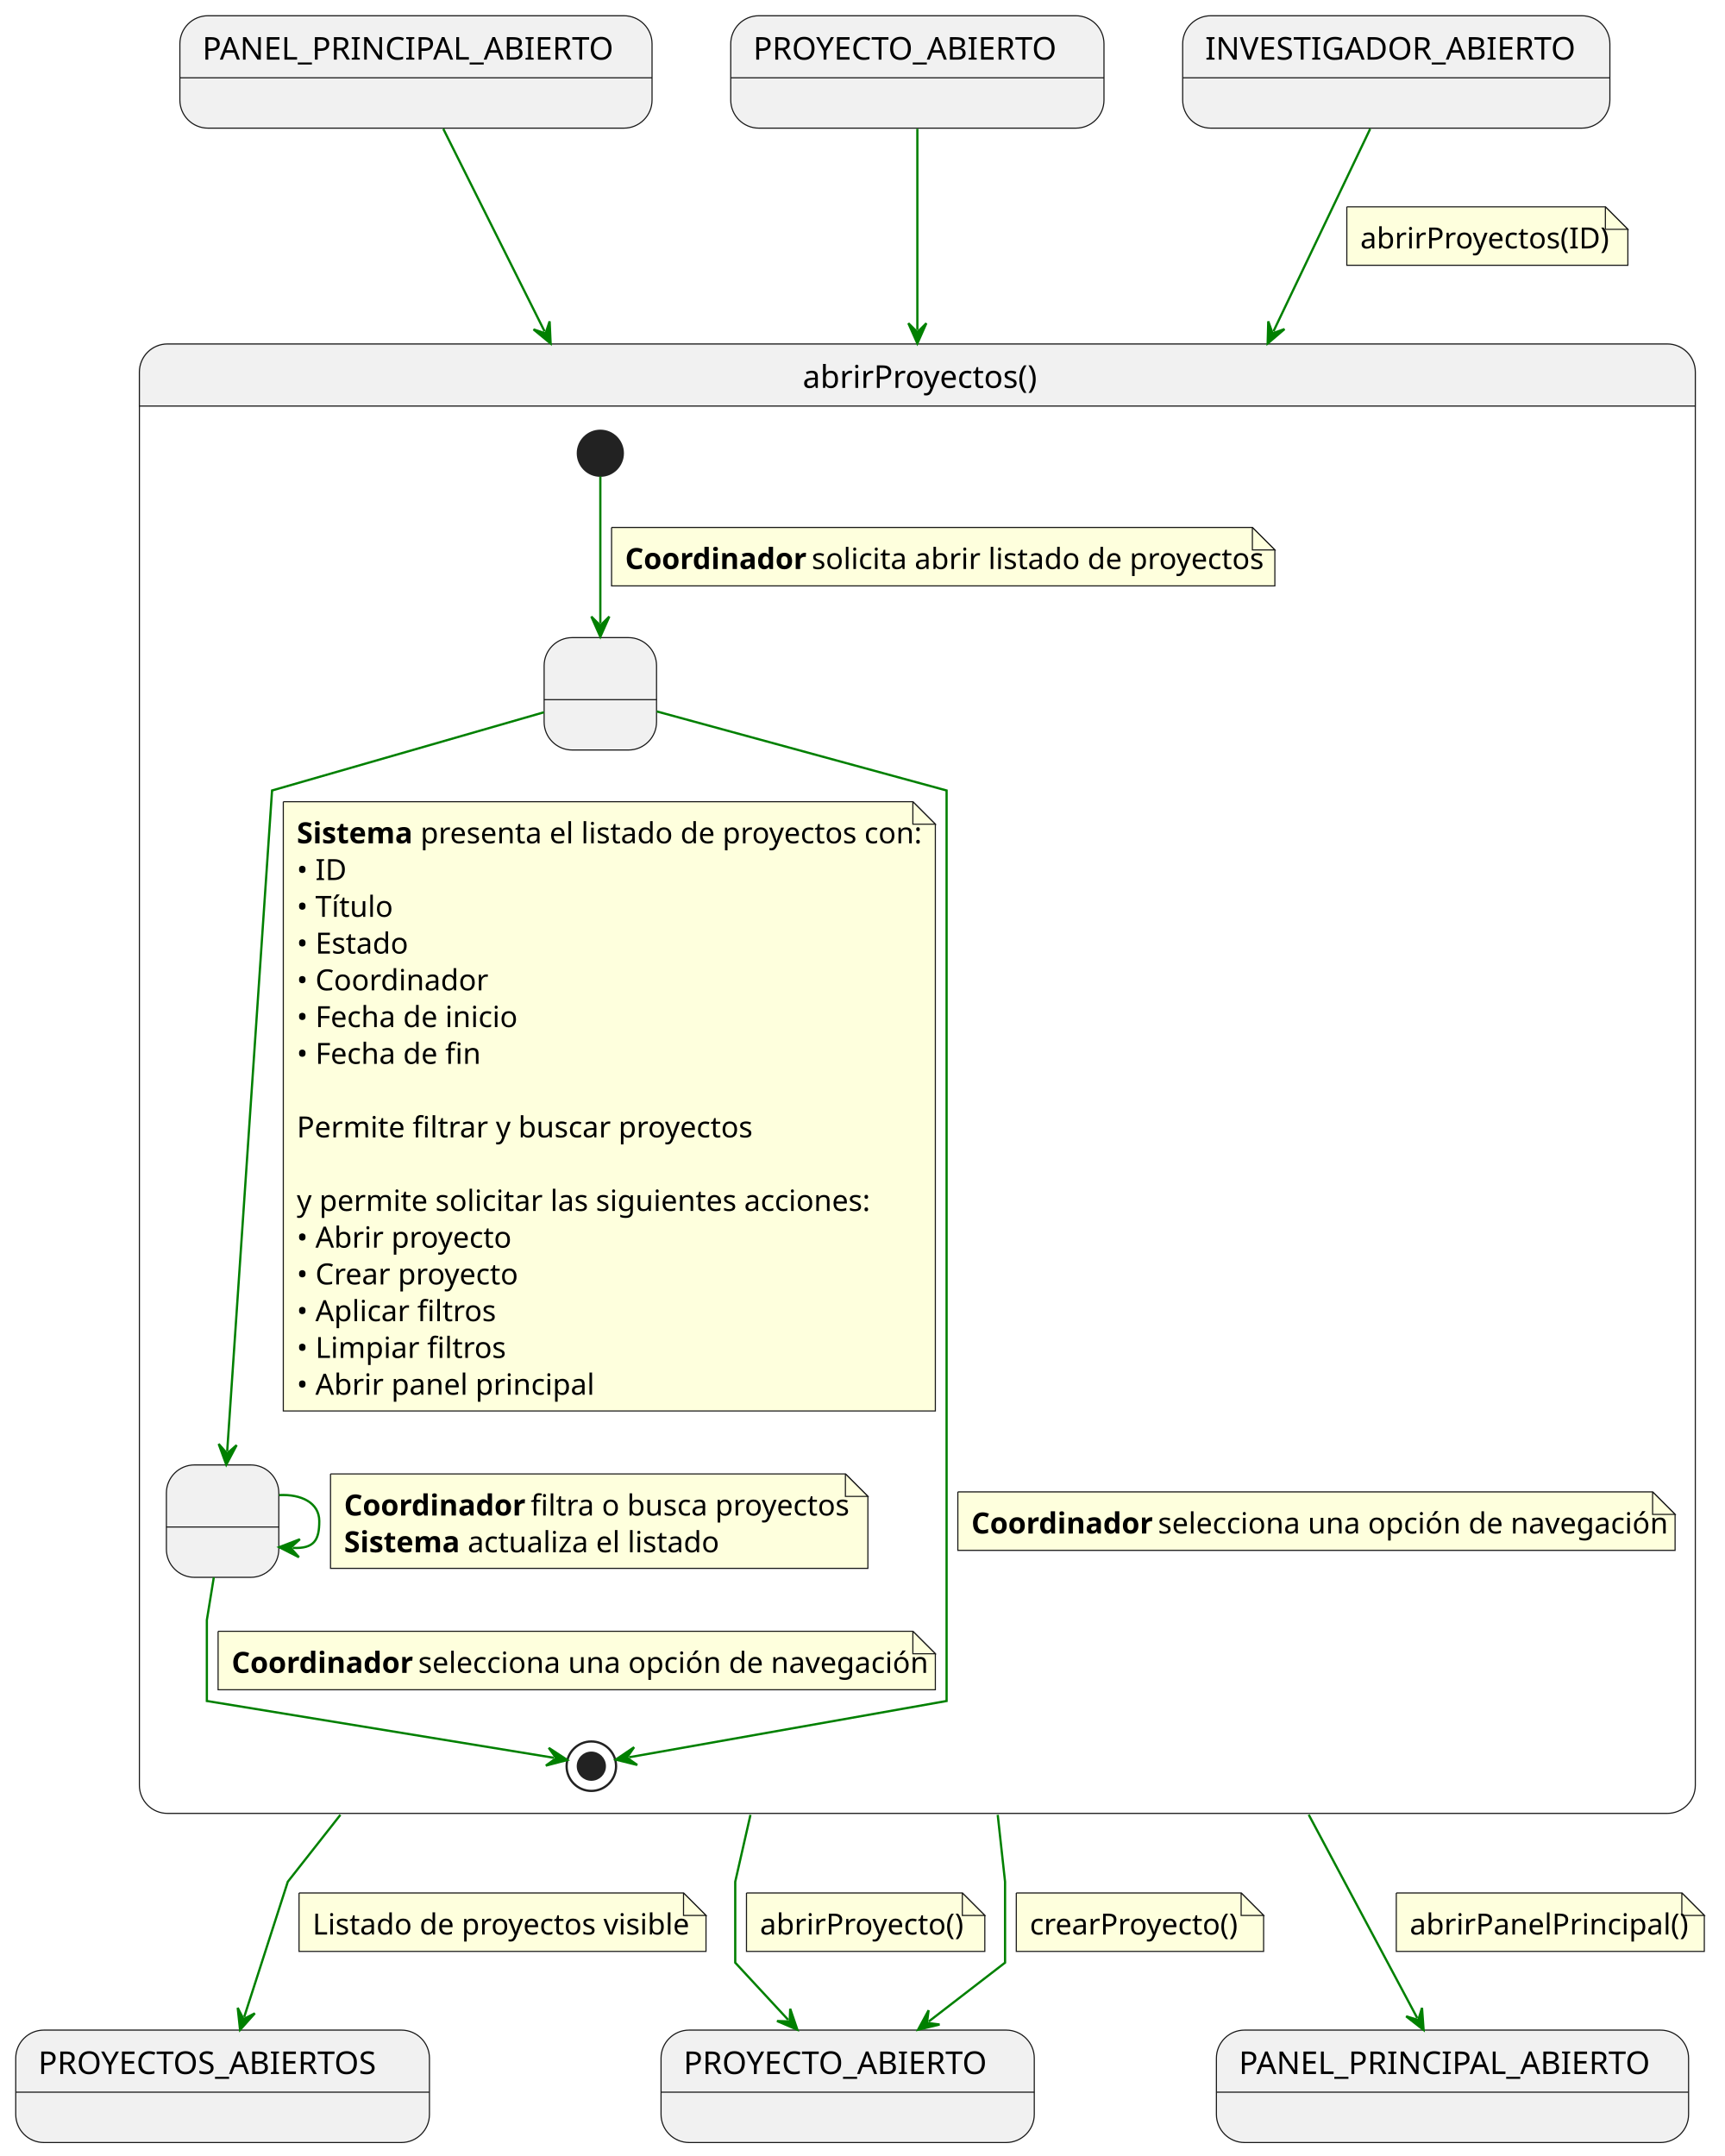
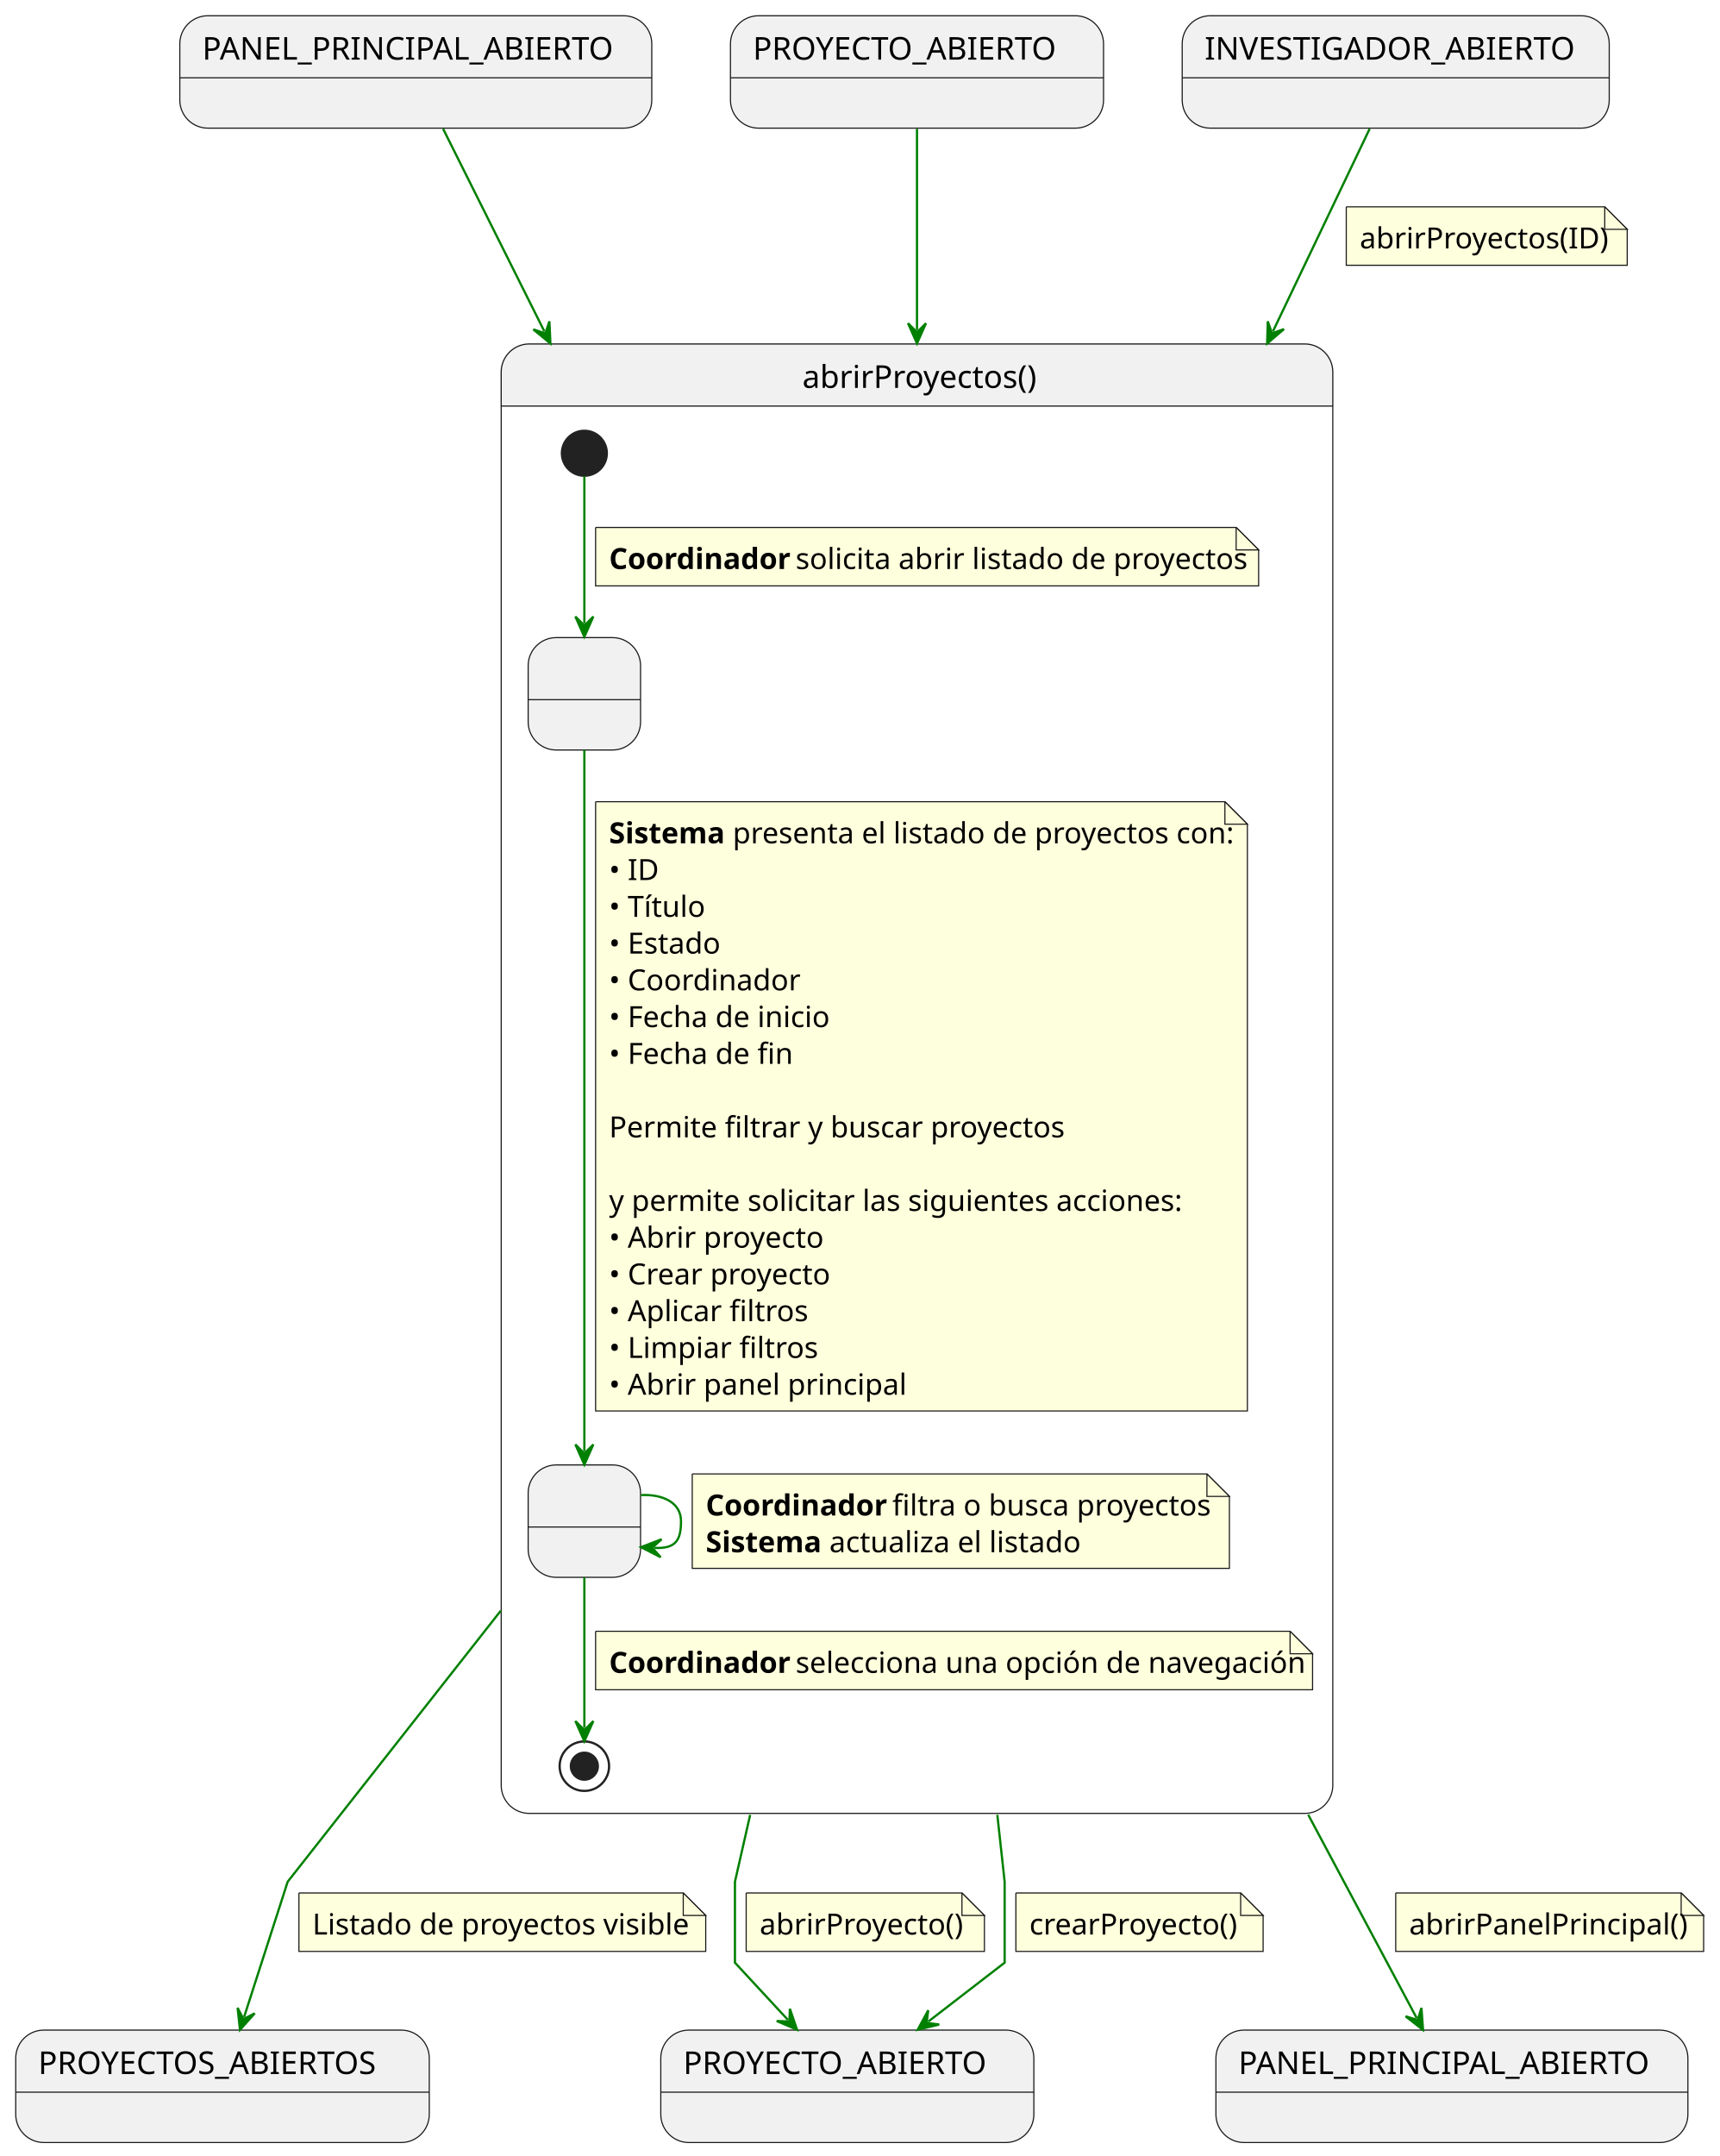
- <svg xmlns="http://www.w3.org/2000/svg" contentStyleType="text/css" height="959px" preserveAspectRatio="none" style="width:767px;height:959px;background:#FFFFFF;" version="1.1" viewBox="0 0 767 959" width="767px" zoomAndPan="magnify">
+ <svg xmlns="http://www.w3.org/2000/svg" contentStyleType="text/css" height="959px" preserveAspectRatio="none" style="width:765px;height:959px;background:#FFFFFF;" version="1.1" viewBox="0 0 765 959" width="765px" zoomAndPan="magnify">
  <defs />
  <g>
    <g id="in1">
      <rect fill="#F1F1F1" height="50" rx="12.5" ry="12.5" style="stroke:#181818;stroke-width:0.5;" width="210" x="80" y="7" />
      <line style="stroke:#181818;stroke-width:0.5;" x1="80" x2="290" y1="34.609" y2="34.609" />
      <text fill="#000000" font-family="sans-serif" font-size="14" lengthAdjust="spacing" textLength="190" x="90" y="26.533">PANEL_PRINCIPAL_ABIERTO</text>
    </g>
-     <path d="M74.5,153 L741.5,153 A12.5,12.5 0 0 1 754,165.5 L754,180.609 L62,180.609 L62,165.5 A12.5,12.5 0 0 1 74.5,153 " fill="#F1F1F1" style="stroke:#F1F1F1;stroke-width:1.0;" />
-     <rect fill="none" height="653.609" rx="12.5" ry="12.5" style="stroke:#181818;stroke-width:0.5;" width="692" x="62" y="153" />
-     <line style="stroke:#181818;stroke-width:0.5;" x1="62" x2="754" y1="180.609" y2="180.609" />
+     <path d="M235.5,153 L580.5,153 A12.5,12.5 0 0 1 593,165.5 L593,180.609 L223,180.609 L223,165.5 A12.5,12.5 0 0 1 235.5,153 " fill="#F1F1F1" style="stroke:#F1F1F1;stroke-width:1.0;" />
+     <rect fill="none" height="653.609" rx="12.5" ry="12.5" style="stroke:#181818;stroke-width:0.5;" width="370" x="223" y="153" />
+     <line style="stroke:#181818;stroke-width:0.5;" x1="223" x2="593" y1="180.609" y2="180.609" />
    <text fill="#000000" font-family="sans-serif" font-size="14" lengthAdjust="spacing" textLength="102" x="357" y="172.533">abrirProyectos()</text>
    <g id="abrirProyectos.MostrandoLista">
-       <rect fill="#F1F1F1" height="50" rx="12.5" ry="12.5" style="stroke:#181818;stroke-width:0.5;" width="50" x="242" y="283.609" />
-       <line style="stroke:#181818;stroke-width:0.5;" x1="242" x2="292" y1="311.219" y2="311.219" />
-       <text fill="#000000" font-family="sans-serif" font-size="14" lengthAdjust="spacing" textLength="4" x="265" y="303.143"> </text>
+       <rect fill="#F1F1F1" height="50" rx="12.5" ry="12.5" style="stroke:#181818;stroke-width:0.5;" width="50" x="235" y="283.609" />
+       <line style="stroke:#181818;stroke-width:0.5;" x1="235" x2="285" y1="311.219" y2="311.219" />
+       <text fill="#000000" font-family="sans-serif" font-size="14" lengthAdjust="spacing" textLength="4" x="258" y="303.143"> </text>
    </g>
    <g id="abrirProyectos.FiltrandoLista">
-       <rect fill="#F1F1F1" height="50" rx="12.5" ry="12.5" style="stroke:#181818;stroke-width:0.5;" width="50" x="74" y="651.609" />
-       <line style="stroke:#181818;stroke-width:0.5;" x1="74" x2="124" y1="679.219" y2="679.219" />
-       <text fill="#000000" font-family="sans-serif" font-size="14" lengthAdjust="spacing" textLength="4" x="97" y="671.143"> </text>
+       <rect fill="#F1F1F1" height="50" rx="12.5" ry="12.5" style="stroke:#181818;stroke-width:0.5;" width="50" x="235" y="651.609" />
+       <line style="stroke:#181818;stroke-width:0.5;" x1="235" x2="285" y1="679.219" y2="679.219" />
+       <text fill="#000000" font-family="sans-serif" font-size="14" lengthAdjust="spacing" textLength="4" x="258" y="671.143"> </text>
    </g>
-     <ellipse cx="267" cy="201.609" fill="#222222" rx="10" ry="10" style="stroke:#222222;stroke-width:1.0;" />
-     <ellipse cx="263" cy="785.609" fill="none" rx="11" ry="11" style="stroke:#222222;stroke-width:1.0;" />
-     <ellipse cx="263" cy="785.609" fill="#222222" rx="6" ry="6" style="stroke:#222222;stroke-width:1.0;" />
+     <ellipse cx="260" cy="201.609" fill="#222222" rx="10" ry="10" style="stroke:#222222;stroke-width:1.0;" />
+     <ellipse cx="260" cy="785.609" fill="none" rx="11" ry="11" style="stroke:#222222;stroke-width:1.0;" />
+     <ellipse cx="260" cy="785.609" fill="#222222" rx="6" ry="6" style="stroke:#222222;stroke-width:1.0;" />
    <g id="link_*start*abrirProyectos_MostrandoLista">
-       <path d="M267,211.929 C267,227.789 267,254.519 267,277.249 " fill="none" id="*start*abrirProyectos-to-MostrandoLista" style="stroke:#008000;stroke-width:1.0;" />
-       <polygon fill="#008000" points="267,283.249,271,274.249,267,278.249,263,274.249,267,283.249" style="stroke:#008000;stroke-width:1.0;" />
-       <path d="M272,234.609 L272,260.609 L567,260.609 L567,244.609 L557,234.609 L272,234.609 " fill="#FEFFDD" style="stroke:#181818;stroke-width:0.5;" />
-       <path d="M557,234.609 L557,244.609 L567,244.609 L557,234.609 " fill="#FEFFDD" style="stroke:#181818;stroke-width:0.5;" />
-       <text fill="#000000" font-family="sans-serif" font-size="13" font-weight="bold" lengthAdjust="spacing" textLength="79" x="278" y="253.105">Coordinador</text>
-       <text fill="#000000" font-family="sans-serif" font-size="13" lengthAdjust="spacing" textLength="191" x="361" y="253.105">solicita abrir listado de proyectos</text>
+       <path d="M260,211.929 C260,227.789 260,254.519 260,277.249 " fill="none" id="*start*abrirProyectos-to-MostrandoLista" style="stroke:#008000;stroke-width:1.0;" />
+       <polygon fill="#008000" points="260,283.249,264,274.249,260,278.249,256,274.249,260,283.249" style="stroke:#008000;stroke-width:1.0;" />
+       <path d="M265,234.609 L265,260.609 L560,260.609 L560,244.609 L550,234.609 L265,234.609 " fill="#FEFFDD" style="stroke:#181818;stroke-width:0.5;" />
+       <path d="M550,234.609 L550,244.609 L560,244.609 L550,234.609 " fill="#FEFFDD" style="stroke:#181818;stroke-width:0.5;" />
+       <text fill="#000000" font-family="sans-serif" font-size="13" font-weight="bold" lengthAdjust="spacing" textLength="79" x="271" y="253.105">Coordinador</text>
+       <text fill="#000000" font-family="sans-serif" font-size="13" lengthAdjust="spacing" textLength="191" x="354" y="253.105">solicita abrir listado de proyectos</text>
    </g>
    <g id="link_MostrandoLista_FiltrandoLista">
-       <path d="M241.9,316.829 C200.16,328.839 121,351.609 121,351.609 C121,351.609 106.136,570.443 101.046,645.533 " fill="none" id="MostrandoLista-to-FiltrandoLista" style="stroke:#008000;stroke-width:1.0;" />
-       <polygon fill="#008000" points="100.64,651.519,105.24,642.811,100.978,646.531,97.258,642.269,100.64,651.519" style="stroke:#008000;stroke-width:1.0;" />
-       <path d="M126,356.609 L126,627.609 L416,627.609 L416,366.609 L406,356.609 L126,356.609 " fill="#FEFFDD" style="stroke:#181818;stroke-width:0.5;" />
-       <path d="M406,356.609 L406,366.609 L416,366.609 L406,356.609 " fill="#FEFFDD" style="stroke:#181818;stroke-width:0.5;" />
-       <text fill="#000000" font-family="sans-serif" font-size="13" font-weight="bold" lengthAdjust="spacing" textLength="51" x="132" y="375.104">Sistema</text>
-       <text fill="#000000" font-family="sans-serif" font-size="13" lengthAdjust="spacing" textLength="214" x="187" y="375.104">presenta el listado de proyectos con:</text>
-       <text fill="#000000" font-family="sans-serif" font-size="13" lengthAdjust="spacing" textLength="21" x="132" y="391.456">• ID</text>
-       <text fill="#000000" font-family="sans-serif" font-size="13" lengthAdjust="spacing" textLength="40" x="132" y="407.808">• Título</text>
-       <text fill="#000000" font-family="sans-serif" font-size="13" lengthAdjust="spacing" textLength="50" x="132" y="424.159">• Estado</text>
-       <text fill="#000000" font-family="sans-serif" font-size="13" lengthAdjust="spacing" textLength="78" x="132" y="440.511">• Coordinador</text>
-       <text fill="#000000" font-family="sans-serif" font-size="13" lengthAdjust="spacing" textLength="97" x="132" y="456.862">• Fecha de inicio</text>
-       <text fill="#000000" font-family="sans-serif" font-size="13" lengthAdjust="spacing" textLength="80" x="132" y="473.214">• Fecha de fin</text>
-       <text fill="#000000" font-family="sans-serif" font-size="13" lengthAdjust="spacing" textLength="4" x="132" y="489.565"> </text>
-       <text fill="#000000" font-family="sans-serif" font-size="13" lengthAdjust="spacing" textLength="192" x="132" y="505.917">Permite filtrar y buscar proyectos</text>
-       <text fill="#000000" font-family="sans-serif" font-size="13" lengthAdjust="spacing" textLength="4" x="132" y="522.269"> </text>
-       <text fill="#000000" font-family="sans-serif" font-size="13" lengthAdjust="spacing" textLength="247" x="132" y="538.62">y permite solicitar las siguientes acciones:</text>
-       <text fill="#000000" font-family="sans-serif" font-size="13" lengthAdjust="spacing" textLength="90" x="132" y="554.972">• Abrir proyecto</text>
-       <text fill="#000000" font-family="sans-serif" font-size="13" lengthAdjust="spacing" textLength="94" x="132" y="571.323">• Crear proyecto</text>
-       <text fill="#000000" font-family="sans-serif" font-size="13" lengthAdjust="spacing" textLength="84" x="132" y="587.675">• Aplicar filtros</text>
-       <text fill="#000000" font-family="sans-serif" font-size="13" lengthAdjust="spacing" textLength="86" x="132" y="604.026">• Limpiar filtros</text>
-       <text fill="#000000" font-family="sans-serif" font-size="13" lengthAdjust="spacing" textLength="123" x="132" y="620.378">• Abrir panel principal</text>
+       <path d="M260,333.619 C260,399.939 260,579.079 260,645.509 " fill="none" id="MostrandoLista-to-FiltrandoLista" style="stroke:#008000;stroke-width:1.0;" />
+       <polygon fill="#008000" points="260,651.509,264,642.509,260,646.509,256,642.509,260,651.509" style="stroke:#008000;stroke-width:1.0;" />
+       <path d="M265,356.609 L265,627.609 L555,627.609 L555,366.609 L545,356.609 L265,356.609 " fill="#FEFFDD" style="stroke:#181818;stroke-width:0.5;" />
+       <path d="M545,356.609 L545,366.609 L555,366.609 L545,356.609 " fill="#FEFFDD" style="stroke:#181818;stroke-width:0.5;" />
+       <text fill="#000000" font-family="sans-serif" font-size="13" font-weight="bold" lengthAdjust="spacing" textLength="51" x="271" y="375.104">Sistema</text>
+       <text fill="#000000" font-family="sans-serif" font-size="13" lengthAdjust="spacing" textLength="214" x="326" y="375.104">presenta el listado de proyectos con:</text>
+       <text fill="#000000" font-family="sans-serif" font-size="13" lengthAdjust="spacing" textLength="21" x="271" y="391.456">• ID</text>
+       <text fill="#000000" font-family="sans-serif" font-size="13" lengthAdjust="spacing" textLength="40" x="271" y="407.808">• Título</text>
+       <text fill="#000000" font-family="sans-serif" font-size="13" lengthAdjust="spacing" textLength="50" x="271" y="424.159">• Estado</text>
+       <text fill="#000000" font-family="sans-serif" font-size="13" lengthAdjust="spacing" textLength="78" x="271" y="440.511">• Coordinador</text>
+       <text fill="#000000" font-family="sans-serif" font-size="13" lengthAdjust="spacing" textLength="97" x="271" y="456.862">• Fecha de inicio</text>
+       <text fill="#000000" font-family="sans-serif" font-size="13" lengthAdjust="spacing" textLength="80" x="271" y="473.214">• Fecha de fin</text>
+       <text fill="#000000" font-family="sans-serif" font-size="13" lengthAdjust="spacing" textLength="4" x="271" y="489.565"> </text>
+       <text fill="#000000" font-family="sans-serif" font-size="13" lengthAdjust="spacing" textLength="192" x="271" y="505.917">Permite filtrar y buscar proyectos</text>
+       <text fill="#000000" font-family="sans-serif" font-size="13" lengthAdjust="spacing" textLength="4" x="271" y="522.269"> </text>
+       <text fill="#000000" font-family="sans-serif" font-size="13" lengthAdjust="spacing" textLength="247" x="271" y="538.62">y permite solicitar las siguientes acciones:</text>
+       <text fill="#000000" font-family="sans-serif" font-size="13" lengthAdjust="spacing" textLength="90" x="271" y="554.972">• Abrir proyecto</text>
+       <text fill="#000000" font-family="sans-serif" font-size="13" lengthAdjust="spacing" textLength="94" x="271" y="571.323">• Crear proyecto</text>
+       <text fill="#000000" font-family="sans-serif" font-size="13" lengthAdjust="spacing" textLength="84" x="271" y="587.675">• Aplicar filtros</text>
+       <text fill="#000000" font-family="sans-serif" font-size="13" lengthAdjust="spacing" textLength="86" x="271" y="604.026">• Limpiar filtros</text>
+       <text fill="#000000" font-family="sans-serif" font-size="13" lengthAdjust="spacing" textLength="123" x="271" y="620.378">• Abrir panel principal</text>
    </g>
    <g id="link_FiltrandoLista_FiltrandoLista">
-       <path d="M124.18,665.029 C133.91,664.519 142,668.379 142,676.609 C142,684.839 139.902,689.013 130.172,688.503 " fill="none" id="FiltrandoLista-to-FiltrandoLista" style="stroke:#008000;stroke-width:1.0;" />
-       <polygon fill="#008000" points="124.18,688.189,132.958,692.655,129.173,688.451,133.377,684.666,124.18,688.189" style="stroke:#008000;stroke-width:1.0;" />
-       <path d="M147,655.609 L147,697.609 L386,697.609 L386,665.609 L376,655.609 L147,655.609 " fill="#FEFFDD" style="stroke:#181818;stroke-width:0.5;" />
-       <path d="M376,655.609 L376,665.609 L386,665.609 L376,655.609 " fill="#FEFFDD" style="stroke:#181818;stroke-width:0.5;" />
-       <text fill="#000000" font-family="sans-serif" font-size="13" font-weight="bold" lengthAdjust="spacing" textLength="79" x="153" y="674.105">Coordinador</text>
-       <text fill="#000000" font-family="sans-serif" font-size="13" lengthAdjust="spacing" textLength="135" x="236" y="674.105">filtra o busca proyectos</text>
-       <text fill="#000000" font-family="sans-serif" font-size="13" font-weight="bold" lengthAdjust="spacing" textLength="51" x="153" y="690.456">Sistema</text>
-       <text fill="#000000" font-family="sans-serif" font-size="13" lengthAdjust="spacing" textLength="108" x="208" y="690.456">actualiza el listado</text>
+       <path d="M285.18,665.029 C294.91,664.519 303,668.379 303,676.609 C303,684.839 300.902,689.013 291.172,688.503 " fill="none" id="FiltrandoLista-to-FiltrandoLista" style="stroke:#008000;stroke-width:1.0;" />
+       <polygon fill="#008000" points="285.18,688.189,293.958,692.655,290.173,688.451,294.377,684.666,285.18,688.189" style="stroke:#008000;stroke-width:1.0;" />
+       <path d="M308,655.609 L308,697.609 L547,697.609 L547,665.609 L537,655.609 L308,655.609 " fill="#FEFFDD" style="stroke:#181818;stroke-width:0.5;" />
+       <path d="M537,655.609 L537,665.609 L547,665.609 L537,655.609 " fill="#FEFFDD" style="stroke:#181818;stroke-width:0.5;" />
+       <text fill="#000000" font-family="sans-serif" font-size="13" font-weight="bold" lengthAdjust="spacing" textLength="79" x="314" y="674.105">Coordinador</text>
+       <text fill="#000000" font-family="sans-serif" font-size="13" lengthAdjust="spacing" textLength="135" x="397" y="674.105">filtra o busca proyectos</text>
+       <text fill="#000000" font-family="sans-serif" font-size="13" font-weight="bold" lengthAdjust="spacing" textLength="51" x="314" y="690.456">Sistema</text>
+       <text fill="#000000" font-family="sans-serif" font-size="13" lengthAdjust="spacing" textLength="108" x="369" y="690.456">actualiza el listado</text>
    </g>
    <g id="link_FiltrandoLista_*end*abrirProyectos">
-       <path d="M95.09,701.619 C93.49,711.469 92,720.609 92,720.609 C92,720.609 92,756.609 92,756.609 C92,756.609 208.949,775.76 246.379,781.89 " fill="none" id="FiltrandoLista-to-*end*abrirProyectos" style="stroke:#008000;stroke-width:1.0;" />
-       <polygon fill="#008000" points="252.3,782.859,244.065,777.457,247.366,782.051,242.772,785.352,252.3,782.859" style="stroke:#008000;stroke-width:1.0;" />
-       <path d="M97,725.609 L97,751.609 L416,751.609 L416,735.609 L406,725.609 L97,725.609 " fill="#FEFFDD" style="stroke:#181818;stroke-width:0.5;" />
-       <path d="M406,725.609 L406,735.609 L416,735.609 L406,725.609 " fill="#FEFFDD" style="stroke:#181818;stroke-width:0.5;" />
-       <text fill="#000000" font-family="sans-serif" font-size="13" font-weight="bold" lengthAdjust="spacing" textLength="79" x="103" y="744.105">Coordinador</text>
-       <text fill="#000000" font-family="sans-serif" font-size="13" lengthAdjust="spacing" textLength="215" x="186" y="744.105">selecciona una opción de navegación</text>
-     </g>
-     <g id="link_MostrandoLista_*end*abrirProyectos">
-       <path d="M292.09,316.449 C335.72,328.349 421,351.609 421,351.609 C421,351.609 421,756.609 421,756.609 C421,756.609 315.468,775.312 279.768,781.642 " fill="none" id="MostrandoLista-to-*end*abrirProyectos" style="stroke:#008000;stroke-width:1.0;" />
-       <polygon fill="#008000" points="273.86,782.689,283.42,785.057,278.783,781.816,282.023,777.179,273.86,782.689" style="stroke:#008000;stroke-width:1.0;" />
-       <path d="M426,663.609 L426,689.609 L745,689.609 L745,673.609 L735,663.609 L426,663.609 " fill="#FEFFDD" style="stroke:#181818;stroke-width:0.5;" />
-       <path d="M735,663.609 L735,673.609 L745,673.609 L735,663.609 " fill="#FEFFDD" style="stroke:#181818;stroke-width:0.5;" />
-       <text fill="#000000" font-family="sans-serif" font-size="13" font-weight="bold" lengthAdjust="spacing" textLength="79" x="432" y="682.105">Coordinador</text>
-       <text fill="#000000" font-family="sans-serif" font-size="13" lengthAdjust="spacing" textLength="215" x="515" y="682.105">selecciona una opción de navegación</text>
+       <path d="M260,701.619 C260,724.539 260,751.969 260,768.529 " fill="none" id="FiltrandoLista-to-*end*abrirProyectos" style="stroke:#008000;stroke-width:1.0;" />
+       <polygon fill="#008000" points="260,774.529,264,765.529,260,769.529,256,765.529,260,774.529" style="stroke:#008000;stroke-width:1.0;" />
+       <path d="M265,725.609 L265,751.609 L584,751.609 L584,735.609 L574,725.609 L265,725.609 " fill="#FEFFDD" style="stroke:#181818;stroke-width:0.5;" />
+       <path d="M574,725.609 L574,735.609 L584,735.609 L574,725.609 " fill="#FEFFDD" style="stroke:#181818;stroke-width:0.5;" />
+       <text fill="#000000" font-family="sans-serif" font-size="13" font-weight="bold" lengthAdjust="spacing" textLength="79" x="271" y="744.105">Coordinador</text>
+       <text fill="#000000" font-family="sans-serif" font-size="13" lengthAdjust="spacing" textLength="215" x="354" y="744.105">selecciona una opción de navegación</text>
    </g>
    <g id="in2">
      <rect fill="#F1F1F1" height="50" rx="12.5" ry="12.5" style="stroke:#181818;stroke-width:0.5;" width="166" x="325" y="7" />
      <line style="stroke:#181818;stroke-width:0.5;" x1="325" x2="491" y1="34.609" y2="34.609" />
      <text fill="#000000" font-family="sans-serif" font-size="14" lengthAdjust="spacing" textLength="146" x="335" y="26.533">PROYECTO_ABIERTO</text>
    </g>
    <g id="in3">
      <rect fill="#F1F1F1" height="50" rx="12.5" ry="12.5" style="stroke:#181818;stroke-width:0.5;" width="190" x="526" y="7" />
      <line style="stroke:#181818;stroke-width:0.5;" x1="526" x2="716" y1="34.609" y2="34.609" />
      <text fill="#000000" font-family="sans-serif" font-size="14" lengthAdjust="spacing" textLength="170" x="536" y="26.533">INVESTIGADOR_ABIERTO</text>
    </g>
    <g id="PROYECTOS_ABIERTOS">
      <rect fill="#F1F1F1" height="50" rx="12.5" ry="12.5" style="stroke:#181818;stroke-width:0.5;" width="184" x="7" y="903" />
      <line style="stroke:#181818;stroke-width:0.5;" x1="7" x2="191" y1="930.609" y2="930.609" />
      <text fill="#000000" font-family="sans-serif" font-size="14" lengthAdjust="spacing" textLength="164" x="17" y="922.533">PROYECTOS_ABIERTOS</text>
    </g>
    <g id="PROYECTO_ABIERTO">
      <rect fill="#F1F1F1" height="50" rx="12.5" ry="12.5" style="stroke:#181818;stroke-width:0.5;" width="166" x="294" y="903" />
      <line style="stroke:#181818;stroke-width:0.5;" x1="294" x2="460" y1="930.609" y2="930.609" />
      <text fill="#000000" font-family="sans-serif" font-size="14" lengthAdjust="spacing" textLength="146" x="304" y="922.533">PROYECTO_ABIERTO</text>
    </g>
    <g id="PANEL_PRINCIPAL_ABIERTO">
      <rect fill="#F1F1F1" height="50" rx="12.5" ry="12.5" style="stroke:#181818;stroke-width:0.5;" width="210" x="541" y="903" />
      <line style="stroke:#181818;stroke-width:0.5;" x1="541" x2="751" y1="930.609" y2="930.609" />
      <text fill="#000000" font-family="sans-serif" font-size="14" lengthAdjust="spacing" textLength="190" x="551" y="922.533">PANEL_PRINCIPAL_ABIERTO</text>
    </g>
    <g id="link_in1_abrirProyectos">
      <path d="M197.15,57.3 C207.92,78.84 222.317,107.633 242.207,147.413 " fill="none" id="in1-to-abrirProyectos" style="stroke:#008000;stroke-width:1.0;" />
      <polygon fill="#008000" points="244.89,152.78,244.443,142.941,242.654,148.308,237.287,146.519,244.89,152.78" style="stroke:#008000;stroke-width:1.0;" />
    </g>
    <g id="link_in2_abrirProyectos">
      <path d="M408,57.3 C408,78.84 408,107 408,146.78 " fill="none" id="in2-to-abrirProyectos" style="stroke:#008000;stroke-width:1.0;" />
      <polygon fill="#008000" points="408,152.78,412,143.78,408,147.78,404,143.78,408,152.78" style="stroke:#008000;stroke-width:1.0;" />
    </g>
    <g id="link_in3_abrirProyectos">
      <path d="M609.4,57.3 C599.11,78.84 585.386,107.586 566.386,147.366 " fill="none" id="in3-to-abrirProyectos" style="stroke:#008000;stroke-width:1.0;" />
      <polygon fill="#008000" points="563.8,152.78,571.288,146.383,565.955,148.268,564.069,142.935,563.8,152.78" style="stroke:#008000;stroke-width:1.0;" />
      <path d="M599,92 L599,118 L724,118 L724,102 L714,92 L599,92 " fill="#FEFFDD" style="stroke:#181818;stroke-width:0.5;" />
      <path d="M714,92 L714,102 L724,102 L714,92 " fill="#FEFFDD" style="stroke:#181818;stroke-width:0.5;" />
      <text fill="#000000" font-family="sans-serif" font-size="13" lengthAdjust="spacing" textLength="104" x="605" y="110.495">abrirProyectos(ID)</text>
    </g>
    <g id="link_abrirProyectos_PROYECTOS_ABIERTOS">
-       <path d="M151.39,807.26 C136.85,825.75 128,837 128,837 C128,837 117.2,870.509 108.61,897.169 " fill="none" id="abrirProyectos-to-PROYECTOS_ABIERTOS" style="stroke:#008000;stroke-width:1.0;" />
+       <path d="M222.8,716.47 C170.72,782.68 128,837 128,837 C128,837 117.2,870.509 108.61,897.169 " fill="none" id="abrirProyectos-to-PROYECTOS_ABIERTOS" style="stroke:#008000;stroke-width:1.0;" />
      <polygon fill="#008000" points="106.77,902.88,113.337,895.54,108.303,898.121,105.723,893.087,106.77,902.88" style="stroke:#008000;stroke-width:1.0;" />
      <path d="M133,842 L133,868 L314,868 L314,852 L304,842 L133,842 " fill="#FEFFDD" style="stroke:#181818;stroke-width:0.5;" />
      <path d="M304,842 L304,852 L314,852 L304,842 " fill="#FEFFDD" style="stroke:#181818;stroke-width:0.5;" />
      <text fill="#000000" font-family="sans-serif" font-size="13" lengthAdjust="spacing" textLength="160" x="139" y="860.495">Listado de proyectos visible</text>
    </g>
    <g id="link_abrirProyectos_PROYECTO_ABIERTO">
      <path d="M333.77,807.26 C329.56,825.75 327,837 327,837 C327,837 327,873 327,873 C327,873 337.243,884.068 350.553,898.438 " fill="none" id="abrirProyectos-to-PROYECTO_ABIERTO" style="stroke:#008000;stroke-width:1.0;" />
      <polygon fill="#008000" points="354.63,902.84,351.449,893.519,351.232,899.172,345.58,898.955,354.63,902.84" style="stroke:#008000;stroke-width:1.0;" />
      <path d="M332,842 L332,868 L438,868 L438,852 L428,842 L332,842 " fill="#FEFFDD" style="stroke:#181818;stroke-width:0.5;" />
      <path d="M428,842 L428,852 L438,852 L428,842 " fill="#FEFFDD" style="stroke:#181818;stroke-width:0.5;" />
      <text fill="#000000" font-family="sans-serif" font-size="13" lengthAdjust="spacing" textLength="85" x="338" y="860.495">abrirProyecto()</text>
    </g>
    <g id="link_abrirProyectos_PROYECTO_ABIERTO">
      <path d="M443.74,807.26 C445.77,825.75 447,837 447,837 C447,837 447,873 447,873 C447,873 431.702,884.807 413.062,899.177 " fill="none" id="abrirProyectos-to-PROYECTO_ABIERTO-1" style="stroke:#008000;stroke-width:1.0;" />
      <polygon fill="#008000" points="408.31,902.84,417.88,900.513,412.27,899.787,412.996,894.177,408.31,902.84" style="stroke:#008000;stroke-width:1.0;" />
      <path d="M452,842 L452,868 L562,868 L562,852 L552,842 L452,842 " fill="#FEFFDD" style="stroke:#181818;stroke-width:0.5;" />
      <path d="M552,842 L552,852 L562,852 L552,842 " fill="#FEFFDD" style="stroke:#181818;stroke-width:0.5;" />
      <text fill="#000000" font-family="sans-serif" font-size="13" lengthAdjust="spacing" textLength="89" x="458" y="860.495">crearProyecto()</text>
    </g>
    <g id="link_abrirProyectos_PANEL_PRINCIPAL_ABIERTO">
      <path d="M582.06,807.19 C603.37,847.12 618.836,876.096 630.326,897.636 " fill="none" id="abrirProyectos-to-PANEL_PRINCIPAL_ABIERTO" style="stroke:#008000;stroke-width:1.0;" />
      <polygon fill="#008000" points="633.15,902.93,632.443,893.106,630.797,898.518,625.385,896.872,633.15,902.93" style="stroke:#008000;stroke-width:1.0;" />
      <path d="M621,842 L621,868 L758,868 L758,852 L748,842 L621,842 " fill="#FEFFDD" style="stroke:#181818;stroke-width:0.5;" />
      <path d="M748,842 L748,852 L758,852 L748,842 " fill="#FEFFDD" style="stroke:#181818;stroke-width:0.5;" />
      <text fill="#000000" font-family="sans-serif" font-size="13" lengthAdjust="spacing" textLength="116" x="627" y="860.495">abrirPanelPrincipal()</text>
    </g>
  </g>
</svg>
